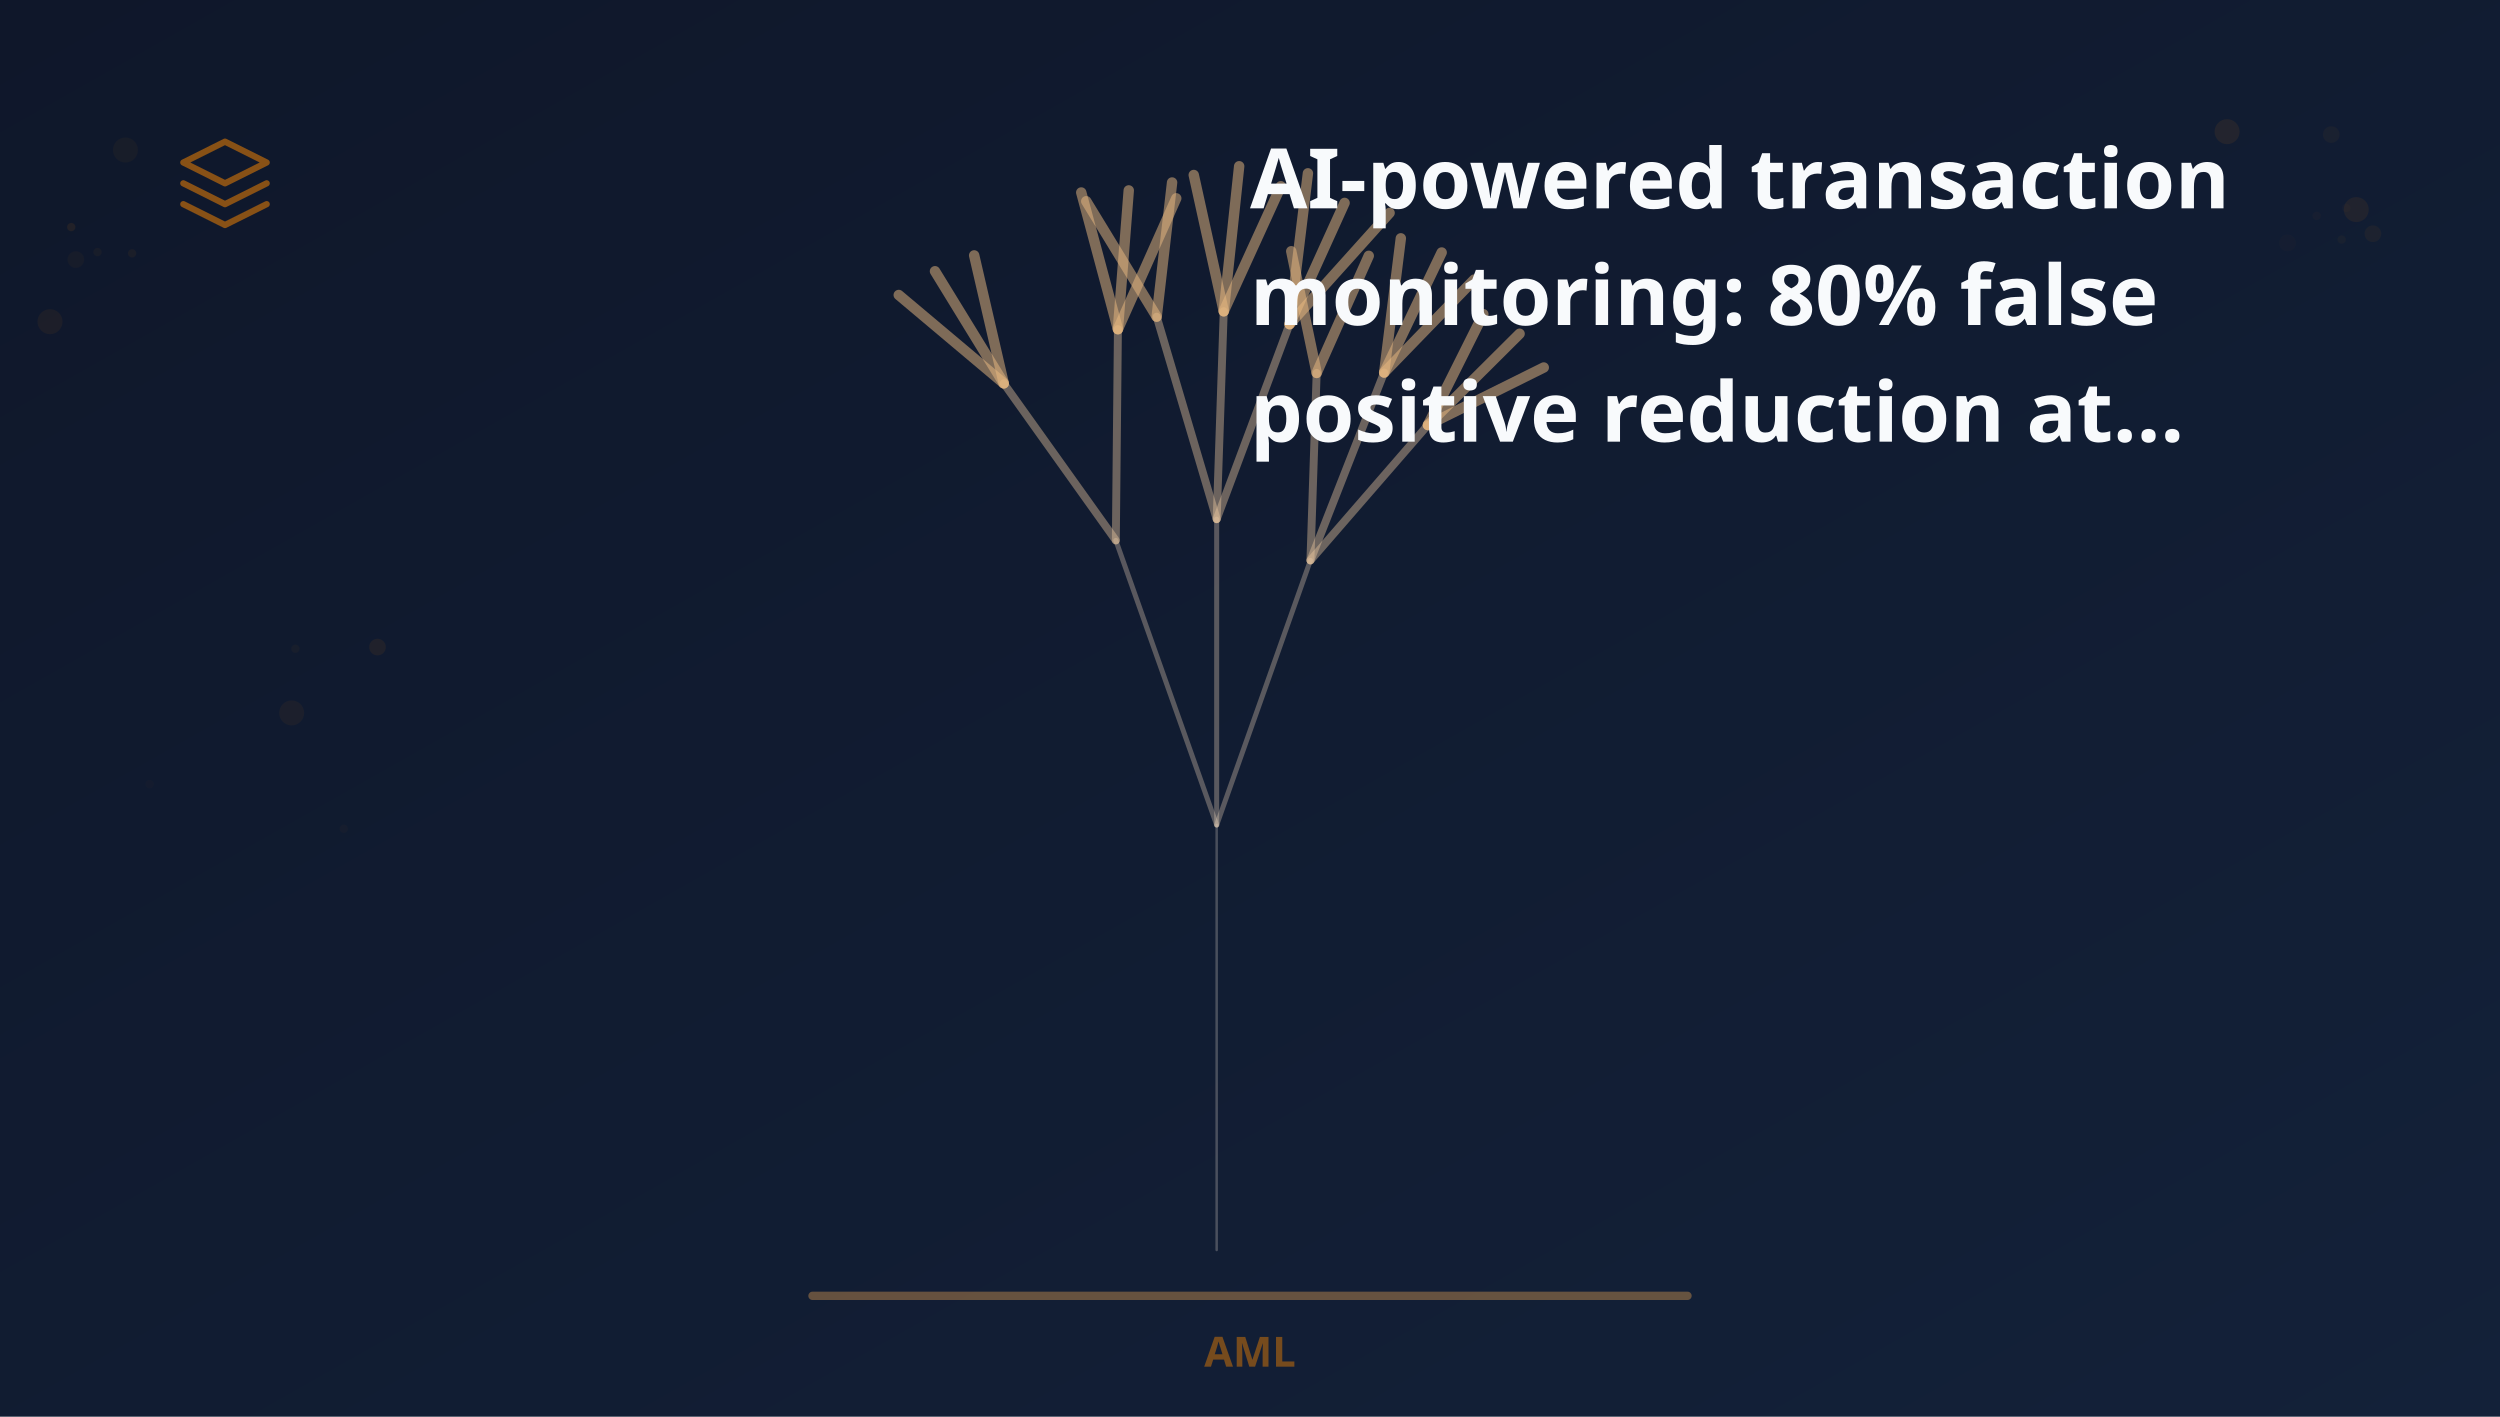
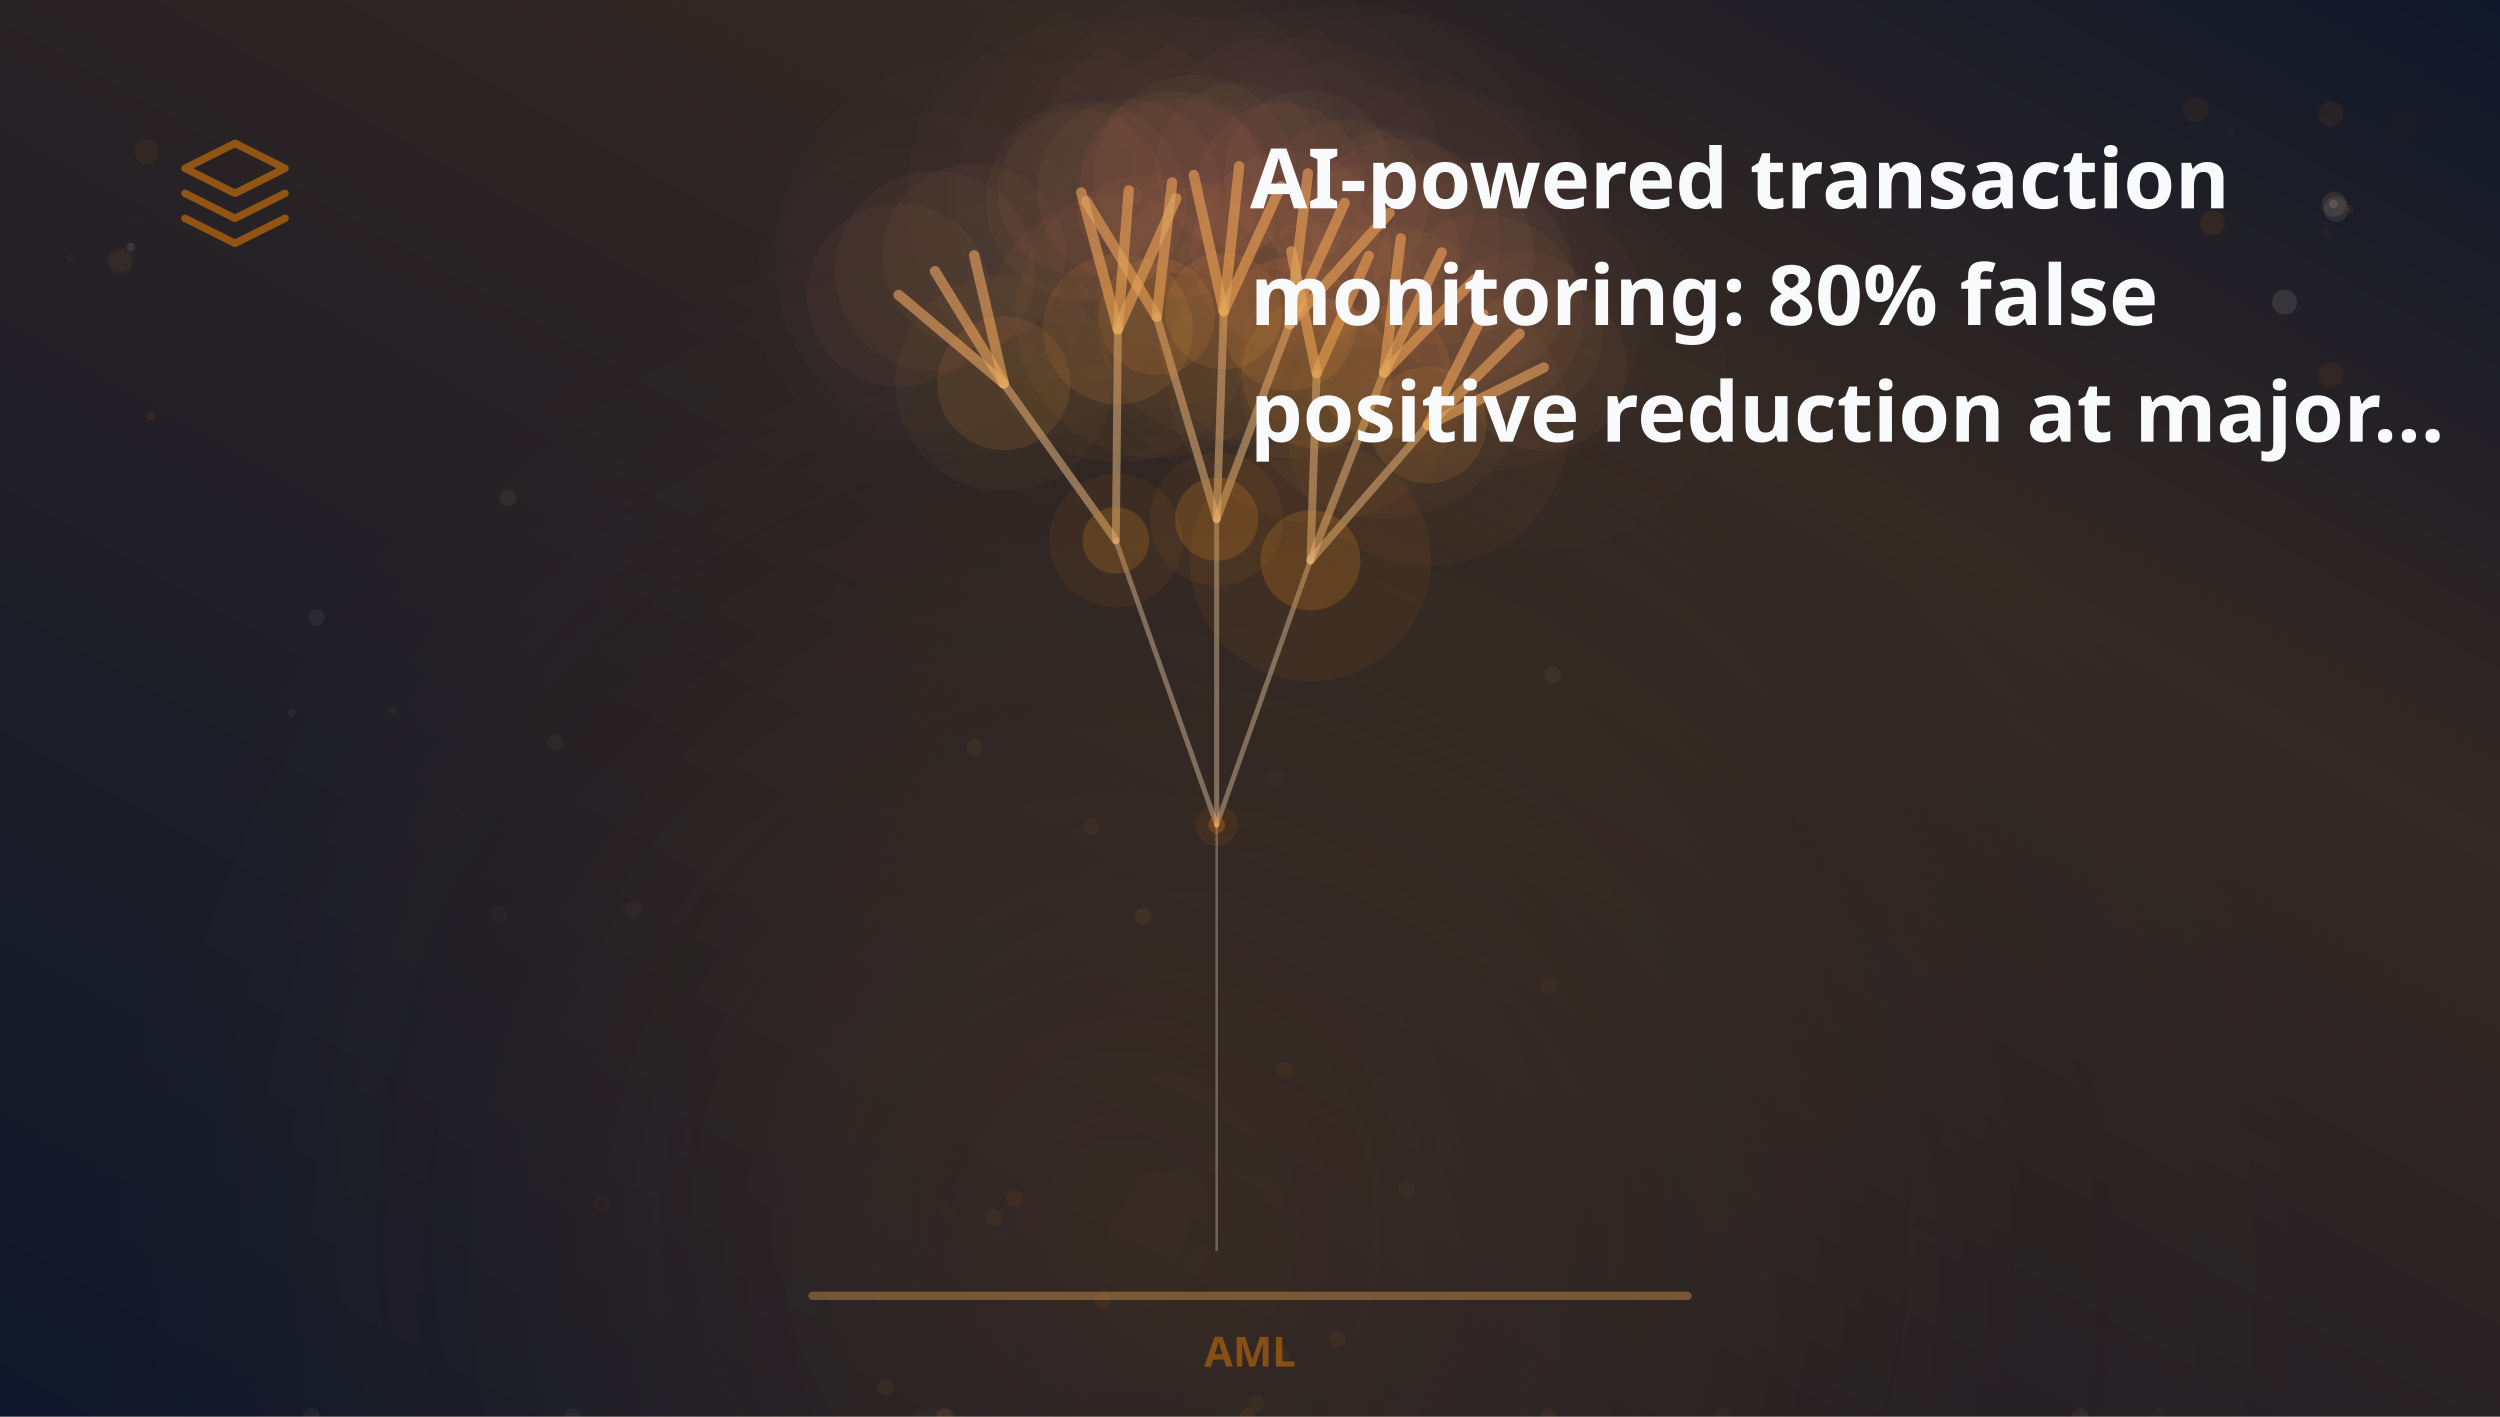
<svg xmlns="http://www.w3.org/2000/svg" width="600" height="340" viewBox="0 0 600 340">
  <defs>
-     <linearGradient id="bg-blog/202" x1="0" y1="0" x2="1" y2="1">
+     <linearGradient id="bg-blog/202" x1="0" y1="1" x2="1" y2="0">
      <stop offset="0" stop-color="#0f172a" />
-       <stop offset="1" stop-color="#132139" />
+       <stop offset="0.4" stop-color="#232026" />
+       <stop offset="0.7" stop-color="#332823" />
+       <stop offset="1" stop-color="#0f172a" />
    </linearGradient>
  </defs>
  <rect width="600" height="340" fill="url(#bg-blog/202)" />
-   <circle cx="559.5" cy="32.3" r="2" fill="#d97706" opacity="0.05" />
-   <circle cx="569.5" cy="56.1" r="2" fill="#d97706" opacity="0.06" />
-   <circle cx="82.5" cy="198.9" r="1" fill="#d97706" opacity="0.03" />
-   <circle cx="70.9" cy="155.7" r="1" fill="#d97706" opacity="0.04" />
-   <circle cx="17.1" cy="54.5" r="1" fill="#d97706" opacity="0.09" />
-   <circle cx="35.9" cy="188.2" r="1" fill="#d97706" opacity="0.02" />
-   <circle cx="-10.0" cy="55.0" r="3" fill="#d97706" opacity="0.07" />
-   <circle cx="90.6" cy="155.3" r="2" fill="#d97706" opacity="0.08" />
-   <circle cx="30.1" cy="36.0" r="3" fill="#d97706" opacity="0.05" />
-   <circle cx="70.0" cy="171.1" r="3" fill="#d97706" opacity="0.06" />
-   <circle cx="556.0" cy="51.8" r="1" fill="#d97706" opacity="0.03" />
-   <circle cx="18.2" cy="62.3" r="2" fill="#d97706" opacity="0.04" />
-   <circle cx="534.5" cy="31.6" r="3" fill="#d97706" opacity="0.09" />
-   <circle cx="549.0" cy="58.3" r="2" fill="#d97706" opacity="0.02" />
-   <circle cx="12.0" cy="77.2" r="3" fill="#d97706" opacity="0.07" />
-   <circle cx="565.5" cy="50.3" r="3" fill="#d97706" opacity="0.08" />
-   <circle cx="23.4" cy="60.5" r="1" fill="#d97706" opacity="0.05" />
-   <circle cx="31.7" cy="60.8" r="1" fill="#d97706" opacity="0.06" />
-   <circle cx="563.1" cy="49.9" r="1" fill="#d97706" opacity="0.03" />
-   <circle cx="562.0" cy="57.5" r="1" fill="#d97706" opacity="0.04" />
-   <line x1="292.0" y1="300.0" x2="292.0" y2="198.0" stroke="#faeedf" stroke-width="0.6" opacity="0.24" stroke-linecap="round" />
-   <line x1="292.0" y1="198.0" x2="267.8" y2="129.7" stroke="#f5ddc0" stroke-width="1.2" opacity="0.32" stroke-linecap="round" />
-   <line x1="267.8" y1="129.7" x2="240.9" y2="92.0" stroke="#f0cca1" stroke-width="1.9" opacity="0.41" stroke-linecap="round" />
-   <line x1="240.9" y1="92.0" x2="215.7" y2="70.8" stroke="#ecbb82" stroke-width="2.5" opacity="0.50" stroke-linecap="round" />
-   <line x1="240.9" y1="92.0" x2="224.4" y2="65.1" stroke="#ecbb82" stroke-width="2.5" opacity="0.50" stroke-linecap="round" />
-   <line x1="240.9" y1="92.0" x2="233.8" y2="61.3" stroke="#ecbb82" stroke-width="2.5" opacity="0.50" stroke-linecap="round" />
-   <line x1="267.8" y1="129.7" x2="268.3" y2="79.0" stroke="#f0cca1" stroke-width="1.9" opacity="0.41" stroke-linecap="round" />
-   <line x1="268.3" y1="79.0" x2="259.5" y2="46.2" stroke="#ecbb82" stroke-width="2.5" opacity="0.50" stroke-linecap="round" />
-   <line x1="268.3" y1="79.0" x2="270.9" y2="45.7" stroke="#ecbb82" stroke-width="2.5" opacity="0.50" stroke-linecap="round" />
-   <line x1="268.3" y1="79.0" x2="282.3" y2="47.6" stroke="#ecbb82" stroke-width="2.5" opacity="0.50" stroke-linecap="round" />
-   <line x1="292.0" y1="198.0" x2="292.0" y2="124.6" stroke="#f5ddc0" stroke-width="1.2" opacity="0.32" stroke-linecap="round" />
-   <line x1="292.0" y1="124.6" x2="277.6" y2="76.0" stroke="#f0cca1" stroke-width="1.9" opacity="0.41" stroke-linecap="round" />
-   <line x1="277.6" y1="76.0" x2="260.7" y2="48.3" stroke="#ecbb82" stroke-width="2.5" opacity="0.50" stroke-linecap="round" />
-   <line x1="277.6" y1="76.0" x2="281.3" y2="43.8" stroke="#ecbb82" stroke-width="2.5" opacity="0.50" stroke-linecap="round" />
-   <line x1="292.0" y1="124.6" x2="293.7" y2="74.7" stroke="#f0cca1" stroke-width="1.9" opacity="0.41" stroke-linecap="round" />
-   <line x1="293.7" y1="74.7" x2="286.5" y2="42.0" stroke="#ecbb82" stroke-width="2.5" opacity="0.50" stroke-linecap="round" />
-   <line x1="293.7" y1="74.7" x2="297.4" y2="39.9" stroke="#ecbb82" stroke-width="2.5" opacity="0.50" stroke-linecap="round" />
-   <line x1="293.7" y1="74.7" x2="307.4" y2="44.7" stroke="#ecbb82" stroke-width="2.5" opacity="0.50" stroke-linecap="round" />
-   <line x1="292.0" y1="124.6" x2="309.5" y2="77.8" stroke="#f0cca1" stroke-width="1.9" opacity="0.41" stroke-linecap="round" />
-   <line x1="309.5" y1="77.8" x2="313.9" y2="41.6" stroke="#ecbb82" stroke-width="2.5" opacity="0.50" stroke-linecap="round" />
-   <line x1="309.5" y1="77.8" x2="322.7" y2="48.7" stroke="#ecbb82" stroke-width="2.5" opacity="0.50" stroke-linecap="round" />
-   <line x1="309.5" y1="77.8" x2="333.5" y2="51.1" stroke="#ecbb82" stroke-width="2.5" opacity="0.50" stroke-linecap="round" />
-   <line x1="292.0" y1="198.0" x2="314.5" y2="134.5" stroke="#f5ddc0" stroke-width="1.2" opacity="0.32" stroke-linecap="round" />
-   <line x1="314.5" y1="134.5" x2="316.0" y2="89.5" stroke="#f0cca1" stroke-width="1.9" opacity="0.41" stroke-linecap="round" />
-   <line x1="316.0" y1="89.5" x2="309.9" y2="60.3" stroke="#ecbb82" stroke-width="2.5" opacity="0.50" stroke-linecap="round" />
-   <line x1="316.0" y1="89.5" x2="328.5" y2="61.4" stroke="#ecbb82" stroke-width="2.5" opacity="0.50" stroke-linecap="round" />
-   <line x1="314.5" y1="134.5" x2="332.2" y2="89.4" stroke="#f0cca1" stroke-width="1.9" opacity="0.41" stroke-linecap="round" />
-   <line x1="332.2" y1="89.4" x2="336.2" y2="57.2" stroke="#ecbb82" stroke-width="2.5" opacity="0.50" stroke-linecap="round" />
-   <line x1="332.2" y1="89.4" x2="346.0" y2="60.6" stroke="#ecbb82" stroke-width="2.5" opacity="0.50" stroke-linecap="round" />
-   <line x1="332.2" y1="89.4" x2="353.8" y2="67.1" stroke="#ecbb82" stroke-width="2.5" opacity="0.50" stroke-linecap="round" />
-   <line x1="314.5" y1="134.5" x2="342.7" y2="102.0" stroke="#f0cca1" stroke-width="1.9" opacity="0.41" stroke-linecap="round" />
-   <line x1="342.7" y1="102.0" x2="356.0" y2="75.4" stroke="#ecbb82" stroke-width="2.5" opacity="0.50" stroke-linecap="round" />
-   <line x1="342.7" y1="102.0" x2="364.7" y2="80.1" stroke="#ecbb82" stroke-width="2.5" opacity="0.50" stroke-linecap="round" />
-   <line x1="342.7" y1="102.0" x2="370.5" y2="88.2" stroke="#ecbb82" stroke-width="2.5" opacity="0.50" stroke-linecap="round" />
-   <g transform="translate(42, 32) scale(1.0)" stroke="#d97706" fill="none" stroke-linecap="round" stroke-linejoin="round" stroke-width="1.5" opacity="0.6">
+   <circle cx="559.4" cy="27.4" r="3" fill="#d97706" opacity="0.08" />
+   <circle cx="94.3" cy="170.6" r="1" fill="#d97706" opacity="0.06" />
+   <circle cx="560.4" cy="49.1" r="3" fill="#d97706" opacity="0.06" />
+   <circle cx="70.0" cy="171.0" r="1" fill="#ffffff" opacity="0.04" />
+   <circle cx="28.7" cy="63.1" r="3" fill="#d97706" opacity="0.04" />
+   <circle cx="-4.8" cy="55.9" r="1" fill="#ffffff" opacity="0.10" />
+   <circle cx="560.1" cy="49.0" r="3" fill="#ffffff" opacity="0.06" />
+   <circle cx="31.4" cy="59.3" r="1" fill="#ffffff" opacity="0.10" />
+   <circle cx="548.3" cy="72.5" r="3" fill="#ffffff" opacity="0.10" />
+   <circle cx="32.3" cy="53.1" r="1" fill="#d97706" opacity="0.02" />
+   <circle cx="527.0" cy="26.4" r="3" fill="#d97706" opacity="0.06" />
+   <circle cx="558.2" cy="55.9" r="1" fill="#d97706" opacity="0.04" />
+   <circle cx="28.9" cy="62.0" r="3" fill="#d97706" opacity="0.02" />
+   <circle cx="560.0" cy="49.0" r="1" fill="#ffffff" opacity="0.08" />
+   <circle cx="576.8" cy="29.8" r="3" fill="#d97706" opacity="0.02" />
+   <circle cx="564.0" cy="50.2" r="1" fill="#d97706" opacity="0.08" />
+   <circle cx="559.4" cy="90.0" r="3" fill="#d97706" opacity="0.08" />
+   <circle cx="535.1" cy="31.6" r="1" fill="#d97706" opacity="0.04" />
+   <circle cx="531.0" cy="53.5" r="3" fill="#d97706" opacity="0.10" />
+   <circle cx="36.1" cy="100.0" r="1" fill="#d97706" opacity="0.10" />
+   <circle cx="35.2" cy="36.4" r="3" fill="#d97706" opacity="0.06" />
+   <circle cx="16.9" cy="61.9" r="1" fill="#ffffff" opacity="0.02" />
+   <circle cx="560.7" cy="50.2" r="3" fill="#ffffff" opacity="0.08" />
+   <circle cx="560.0" cy="49.0" r="1" fill="#ffffff" opacity="0.04" />
+   <circle cx="29.1" cy="62.4" r="3" fill="#ffffff" opacity="0.02" />
+   <defs>
+     <radialGradient id="flood-blog/202-0" cx="50%" cy="50%">
+       <stop offset="0" stop-color="#b6660c" stop-opacity="0.07" />
+       <stop offset="1" stop-color="#b6660c" stop-opacity="0" />
+     </radialGradient>
+   </defs>
+   <circle cx="289" cy="304" r="271" fill="url(#flood-blog/202-0)" />
+   <defs>
+     <radialGradient id="flood-blog/202-1" cx="50%" cy="50%">
+       <stop offset="0" stop-color="#bc690b" stop-opacity="0.10" />
+       <stop offset="1" stop-color="#bc690b" stop-opacity="0" />
+     </radialGradient>
+   </defs>
+   <circle cx="270" cy="293" r="216" fill="url(#flood-blog/202-1)" />
+   <circle cx="212.5" cy="332.9" r="2" fill="#df8e30" opacity="0.07" />
+   <circle cx="365.4" cy="340.0" r="2" fill="#e9b374" opacity="0.01" />
+   <circle cx="499.2" cy="340.0" r="2" fill="#eab375" opacity="0.07" />
+   <circle cx="137.4" cy="340.0" r="2" fill="#ecbb82" opacity="0.06" />
+   <circle cx="413.5" cy="340.0" r="2" fill="#e29945" opacity="0.04" />
+   <circle cx="257.4" cy="30.2" r="2" fill="#ecbb82" opacity="0.01" />
+   <circle cx="272.1" cy="46.8" r="2" fill="#ecbb82" opacity="0.07" />
+   <circle cx="321.0" cy="321.3" r="2" fill="#db8017" opacity="0.07" />
+   <circle cx="518.2" cy="340.0" r="2" fill="#ecbb82" opacity="0.02" />
+   <circle cx="119.9" cy="219.4" r="2" fill="#e7aa64" opacity="0.03" />
+   <circle cx="423.8" cy="307.1" r="2" fill="#e39a47" opacity="0.01" />
+   <circle cx="308.3" cy="257.0" r="2" fill="#dc831c" opacity="0.05" />
+   <circle cx="152.1" cy="218.3" r="2" fill="#e5a356" opacity="0.04" />
+   <circle cx="74.7" cy="340.0" r="2" fill="#ebb87e" opacity="0.06" />
+   <circle cx="226.8" cy="290.0" r="2" fill="#de8826" opacity="0.03" />
+   <circle cx="372.7" cy="161.9" r="2" fill="#e5a255" opacity="0.07" />
+   <circle cx="243.5" cy="287.7" r="2" fill="#dc841e" opacity="0.07" />
+   <circle cx="201.8" cy="141.9" r="2" fill="#e6a860" opacity="0.01" />
+   <circle cx="133.3" cy="178.2" r="2" fill="#e8ad69" opacity="0.04" />
+   <circle cx="259.3" cy="70.3" r="2" fill="#eab679" opacity="0.03" />
+   <circle cx="261.9" cy="198.4" r="2" fill="#e1933a" opacity="0.05" />
+   <circle cx="405.4" cy="340.0" r="2" fill="#e6a65d" opacity="0.01" />
+   <circle cx="337.7" cy="285.4" r="2" fill="#dc841d" opacity="0.04" />
+   <circle cx="238.6" cy="292.2" r="2" fill="#dd8520" opacity="0.07" />
+   <circle cx="346.4" cy="274.7" r="2" fill="#dd8723" opacity="0.01" />
+   <circle cx="306.1" cy="186.9" r="2" fill="#e1963e" opacity="0.03" />
+   <circle cx="371.8" cy="236.5" r="2" fill="#e09238" opacity="0.05" />
+   <circle cx="307.6" cy="325.6" r="2" fill="#db7f14" opacity="0.06" />
+   <circle cx="226.5" cy="340.0" r="2" fill="#ecbb82" opacity="0.06" />
+   <circle cx="227.0" cy="340.0" r="2" fill="#df8c2d" opacity="0.08" />
+   <circle cx="240.1" cy="296.5" r="2" fill="#dc851f" opacity="0.01" />
+   <circle cx="223.7" cy="340.0" r="2" fill="#e49e4e" opacity="0.03" />
+   <circle cx="264.6" cy="312.2" r="2" fill="#db7f14" opacity="0.06" />
+   <circle cx="371.7" cy="340.0" r="2" fill="#e29945" opacity="0.07" />
+   <circle cx="299.4" cy="340.0" r="2" fill="#dd8724" opacity="0.08" />
+   <circle cx="233.9" cy="179.3" r="2" fill="#e39b48" opacity="0.06" />
+   <circle cx="220.7" cy="340.0" r="2" fill="#e1963e" opacity="0.03" />
+   <circle cx="301.5" cy="336.8" r="2" fill="#db8118" opacity="0.06" />
+   <circle cx="274.3" cy="219.9" r="2" fill="#df8d2e" opacity="0.08" />
+   <circle cx="121.9" cy="119.5" r="2" fill="#ebba81" opacity="0.07" />
+   <circle cx="76.0" cy="148.2" r="2" fill="#ecbb82" opacity="0.06" />
+   <circle cx="144.4" cy="288.9" r="2" fill="#e49f4f" opacity="0.03" />
+   <line x1="292.0" y1="300.0" x2="292.0" y2="198.0" stroke="#f9ead9" stroke-width="0.6" opacity="0.30" stroke-linecap="round" />
+   <line x1="292.0" y1="198.0" x2="267.8" y2="129.7" stroke="#f3d6b4" stroke-width="1.2" opacity="0.40" stroke-linecap="round" />
+   <line x1="267.8" y1="129.7" x2="240.9" y2="92.0" stroke="#edc18e" stroke-width="1.9" opacity="0.50" stroke-linecap="round" />
+   <line x1="240.9" y1="92.0" x2="215.7" y2="70.8" stroke="#e8ad69" stroke-width="2.5" opacity="0.60" stroke-linecap="round" />
+   <line x1="240.9" y1="92.0" x2="224.4" y2="65.1" stroke="#e8ad69" stroke-width="2.5" opacity="0.60" stroke-linecap="round" />
+   <line x1="240.9" y1="92.0" x2="233.8" y2="61.3" stroke="#e8ad69" stroke-width="2.5" opacity="0.60" stroke-linecap="round" />
+   <line x1="267.8" y1="129.7" x2="268.3" y2="79.0" stroke="#edc18e" stroke-width="1.9" opacity="0.50" stroke-linecap="round" />
+   <line x1="268.3" y1="79.0" x2="259.5" y2="46.2" stroke="#e8ad69" stroke-width="2.5" opacity="0.60" stroke-linecap="round" />
+   <line x1="268.3" y1="79.0" x2="270.9" y2="45.7" stroke="#e8ad69" stroke-width="2.5" opacity="0.60" stroke-linecap="round" />
+   <line x1="268.3" y1="79.0" x2="282.3" y2="47.6" stroke="#e8ad69" stroke-width="2.5" opacity="0.60" stroke-linecap="round" />
+   <line x1="292.0" y1="198.0" x2="292.0" y2="124.6" stroke="#f3d6b4" stroke-width="1.2" opacity="0.40" stroke-linecap="round" />
+   <line x1="292.0" y1="124.6" x2="277.6" y2="76.0" stroke="#edc18e" stroke-width="1.9" opacity="0.50" stroke-linecap="round" />
+   <line x1="277.6" y1="76.0" x2="260.7" y2="48.3" stroke="#e8ad69" stroke-width="2.5" opacity="0.60" stroke-linecap="round" />
+   <line x1="277.6" y1="76.0" x2="281.3" y2="43.8" stroke="#e8ad69" stroke-width="2.5" opacity="0.60" stroke-linecap="round" />
+   <line x1="292.0" y1="124.6" x2="293.7" y2="74.7" stroke="#edc18e" stroke-width="1.9" opacity="0.50" stroke-linecap="round" />
+   <line x1="293.7" y1="74.7" x2="286.5" y2="42.0" stroke="#e8ad69" stroke-width="2.5" opacity="0.60" stroke-linecap="round" />
+   <line x1="293.7" y1="74.7" x2="297.4" y2="39.9" stroke="#e8ad69" stroke-width="2.5" opacity="0.60" stroke-linecap="round" />
+   <line x1="293.7" y1="74.7" x2="307.4" y2="44.7" stroke="#e8ad69" stroke-width="2.5" opacity="0.60" stroke-linecap="round" />
+   <line x1="292.0" y1="124.6" x2="309.5" y2="77.8" stroke="#edc18e" stroke-width="1.9" opacity="0.50" stroke-linecap="round" />
+   <line x1="309.5" y1="77.8" x2="313.9" y2="41.6" stroke="#e8ad69" stroke-width="2.5" opacity="0.60" stroke-linecap="round" />
+   <line x1="309.5" y1="77.8" x2="322.7" y2="48.7" stroke="#e8ad69" stroke-width="2.5" opacity="0.60" stroke-linecap="round" />
+   <line x1="309.5" y1="77.8" x2="333.5" y2="51.1" stroke="#e8ad69" stroke-width="2.5" opacity="0.60" stroke-linecap="round" />
+   <line x1="292.0" y1="198.0" x2="314.5" y2="134.5" stroke="#f3d6b4" stroke-width="1.2" opacity="0.40" stroke-linecap="round" />
+   <line x1="314.5" y1="134.5" x2="316.0" y2="89.5" stroke="#edc18e" stroke-width="1.9" opacity="0.50" stroke-linecap="round" />
+   <line x1="316.0" y1="89.5" x2="309.9" y2="60.3" stroke="#e8ad69" stroke-width="2.5" opacity="0.60" stroke-linecap="round" />
+   <line x1="316.0" y1="89.5" x2="328.5" y2="61.4" stroke="#e8ad69" stroke-width="2.5" opacity="0.60" stroke-linecap="round" />
+   <line x1="314.5" y1="134.5" x2="332.2" y2="89.4" stroke="#edc18e" stroke-width="1.9" opacity="0.50" stroke-linecap="round" />
+   <line x1="332.2" y1="89.4" x2="336.2" y2="57.2" stroke="#e8ad69" stroke-width="2.5" opacity="0.60" stroke-linecap="round" />
+   <line x1="332.2" y1="89.4" x2="346.0" y2="60.6" stroke="#e8ad69" stroke-width="2.5" opacity="0.60" stroke-linecap="round" />
+   <line x1="332.2" y1="89.4" x2="353.8" y2="67.1" stroke="#e8ad69" stroke-width="2.5" opacity="0.60" stroke-linecap="round" />
+   <line x1="314.5" y1="134.5" x2="342.7" y2="102.0" stroke="#edc18e" stroke-width="1.9" opacity="0.50" stroke-linecap="round" />
+   <line x1="342.7" y1="102.0" x2="356.0" y2="75.4" stroke="#e8ad69" stroke-width="2.5" opacity="0.60" stroke-linecap="round" />
+   <line x1="342.7" y1="102.0" x2="364.7" y2="80.1" stroke="#e8ad69" stroke-width="2.5" opacity="0.60" stroke-linecap="round" />
+   <line x1="342.7" y1="102.0" x2="370.5" y2="88.2" stroke="#e8ad69" stroke-width="2.5" opacity="0.60" stroke-linecap="round" />
+   <circle cx="292.0" cy="198.0" r="2" fill="#d97706" opacity="0.30" />
+   <circle cx="292.0" cy="198.0" r="5" fill="#d97706" opacity="0.09" />
+   <circle cx="267.8" cy="129.7" r="8" fill="#dc841e" opacity="0.22" />
+   <circle cx="267.8" cy="129.7" r="16" fill="#dc841e" opacity="0.07" />
+   <circle cx="240.9" cy="92.0" r="16" fill="#e09237" opacity="0.13" />
+   <circle cx="240.9" cy="92.0" r="26" fill="#e09237" opacity="0.04" />
+   <circle cx="215.7" cy="70.8" r="22" fill="#e49f50" opacity="0.05" />
+   <circle cx="215.7" cy="70.8" r="35" fill="#e49f50" opacity="0.01" />
+   <circle cx="224.4" cy="65.1" r="24" fill="#e49f50" opacity="0.05" />
+   <circle cx="224.4" cy="65.1" r="38" fill="#e49f50" opacity="0.01" />
+   <circle cx="233.8" cy="61.3" r="22" fill="#e49f50" opacity="0.05" />
+   <circle cx="233.8" cy="61.3" r="48" fill="#e49f50" opacity="0.01" />
+   <circle cx="268.3" cy="79.0" r="18" fill="#e09237" opacity="0.13" />
+   <circle cx="268.3" cy="79.0" r="32" fill="#e09237" opacity="0.04" />
+   <circle cx="259.5" cy="46.2" r="20" fill="#e49f50" opacity="0.05" />
+   <circle cx="259.5" cy="46.2" r="32" fill="#e49f50" opacity="0.01" />
+   <circle cx="270.9" cy="45.7" r="22" fill="#e49f50" opacity="0.05" />
+   <circle cx="270.9" cy="45.7" r="53" fill="#e49f50" opacity="0.01" />
+   <circle cx="282.3" cy="47.6" r="24" fill="#e49f50" opacity="0.05" />
+   <circle cx="282.3" cy="47.6" r="53" fill="#e49f50" opacity="0.01" />
+   <circle cx="292.0" cy="124.6" r="10" fill="#dc841e" opacity="0.22" />
+   <circle cx="292.0" cy="124.6" r="16" fill="#dc841e" opacity="0.07" />
+   <circle cx="277.6" cy="76.0" r="14" fill="#e09237" opacity="0.13" />
+   <circle cx="277.6" cy="76.0" r="34" fill="#e09237" opacity="0.04" />
+   <circle cx="260.7" cy="48.3" r="24" fill="#e49f50" opacity="0.05" />
+   <circle cx="260.7" cy="48.3" r="43" fill="#e49f50" opacity="0.01" />
+   <circle cx="281.3" cy="43.8" r="22" fill="#e49f50" opacity="0.05" />
+   <circle cx="281.3" cy="43.8" r="40" fill="#e49f50" opacity="0.01" />
+   <circle cx="293.7" cy="74.7" r="14" fill="#e09237" opacity="0.13" />
+   <circle cx="293.7" cy="74.7" r="31" fill="#e09237" opacity="0.04" />
+   <circle cx="286.5" cy="42.0" r="24" fill="#e49f50" opacity="0.05" />
+   <circle cx="286.5" cy="42.0" r="38" fill="#e49f50" opacity="0.01" />
+   <circle cx="297.4" cy="39.9" r="20" fill="#e49f50" opacity="0.05" />
+   <circle cx="297.4" cy="39.9" r="48" fill="#e49f50" opacity="0.01" />
+   <circle cx="307.4" cy="44.7" r="20" fill="#e49f50" opacity="0.05" />
+   <circle cx="307.4" cy="44.7" r="36" fill="#e49f50" opacity="0.01" />
+   <circle cx="309.5" cy="77.8" r="16" fill="#e09237" opacity="0.13" />
+   <circle cx="309.5" cy="77.8" r="32" fill="#e09237" opacity="0.04" />
+   <circle cx="313.9" cy="41.6" r="20" fill="#e49f50" opacity="0.05" />
+   <circle cx="313.9" cy="41.6" r="32" fill="#e49f50" opacity="0.01" />
+   <circle cx="322.7" cy="48.7" r="20" fill="#e49f50" opacity="0.05" />
+   <circle cx="322.7" cy="48.7" r="48" fill="#e49f50" opacity="0.01" />
+   <circle cx="333.5" cy="51.1" r="20" fill="#e49f50" opacity="0.05" />
+   <circle cx="333.5" cy="51.1" r="48" fill="#e49f50" opacity="0.01" />
+   <circle cx="314.5" cy="134.5" r="12" fill="#dc841e" opacity="0.22" />
+   <circle cx="314.5" cy="134.5" r="29" fill="#dc841e" opacity="0.07" />
+   <circle cx="316.0" cy="89.5" r="18" fill="#e09237" opacity="0.13" />
+   <circle cx="316.0" cy="89.5" r="36" fill="#e09237" opacity="0.04" />
+   <circle cx="309.9" cy="60.3" r="24" fill="#e49f50" opacity="0.05" />
+   <circle cx="309.9" cy="60.3" r="58" fill="#e49f50" opacity="0.01" />
+   <circle cx="328.5" cy="61.4" r="22" fill="#e49f50" opacity="0.05" />
+   <circle cx="328.5" cy="61.4" r="48" fill="#e49f50" opacity="0.01" />
+   <circle cx="332.2" cy="89.4" r="16" fill="#e09237" opacity="0.13" />
+   <circle cx="332.2" cy="89.4" r="35" fill="#e09237" opacity="0.04" />
+   <circle cx="336.2" cy="57.2" r="24" fill="#e49f50" opacity="0.05" />
+   <circle cx="336.2" cy="57.2" r="38" fill="#e49f50" opacity="0.01" />
+   <circle cx="346.0" cy="60.6" r="22" fill="#e49f50" opacity="0.05" />
+   <circle cx="346.0" cy="60.6" r="40" fill="#e49f50" opacity="0.01" />
+   <circle cx="353.8" cy="67.1" r="24" fill="#e49f50" opacity="0.05" />
+   <circle cx="353.8" cy="67.1" r="43" fill="#e49f50" opacity="0.01" />
+   <circle cx="342.7" cy="102.0" r="14" fill="#e09237" opacity="0.13" />
+   <circle cx="342.7" cy="102.0" r="34" fill="#e09237" opacity="0.04" />
+   <circle cx="356.0" cy="75.4" r="24" fill="#e49f50" opacity="0.05" />
+   <circle cx="356.0" cy="75.4" r="38" fill="#e49f50" opacity="0.01" />
+   <circle cx="364.7" cy="80.1" r="20" fill="#e49f50" opacity="0.05" />
+   <circle cx="364.7" cy="80.1" r="32" fill="#e49f50" opacity="0.01" />
+   <circle cx="370.5" cy="88.2" r="20" fill="#e49f50" opacity="0.05" />
+   <circle cx="370.5" cy="88.2" r="44" fill="#e49f50" opacity="0.01" />
+   <g transform="translate(42, 32) scale(1.2)" stroke="#d97706" fill="none" stroke-linecap="round" stroke-linejoin="round" stroke-width="1.5" opacity="0.6">
    <path d="M12 2L2 7l10 5 10-5-10-5zM2 17l10 5 10-5M2 12l10 5 10-5" />
  </g>
  <text x="300" y="50" fill="#f8fafc" font-family="system-ui,sans-serif" font-size="20" font-weight="700" text-anchor="start">AI-powered transaction</text>
  <text x="300" y="78" fill="#f8fafc" font-family="system-ui,sans-serif" font-size="20" font-weight="700" text-anchor="start">monitoring: 80% false</text>
-   <text x="300" y="106" fill="#f8fafc" font-family="system-ui,sans-serif" font-size="20" font-weight="700" text-anchor="start">positive reduction at...</text>
+   <text x="300" y="106" fill="#f8fafc" font-family="system-ui,sans-serif" font-size="20" font-weight="700" text-anchor="start">positive reduction at major...</text>
  <rect x="194" y="310" width="212" height="2" rx="1" fill="#e49f50" opacity="0.4" />
  <text x="300" y="328" fill="#d97706" font-family="system-ui,sans-serif" font-size="10" font-weight="600" text-anchor="middle" opacity="0.5">AML</text>
</svg>
